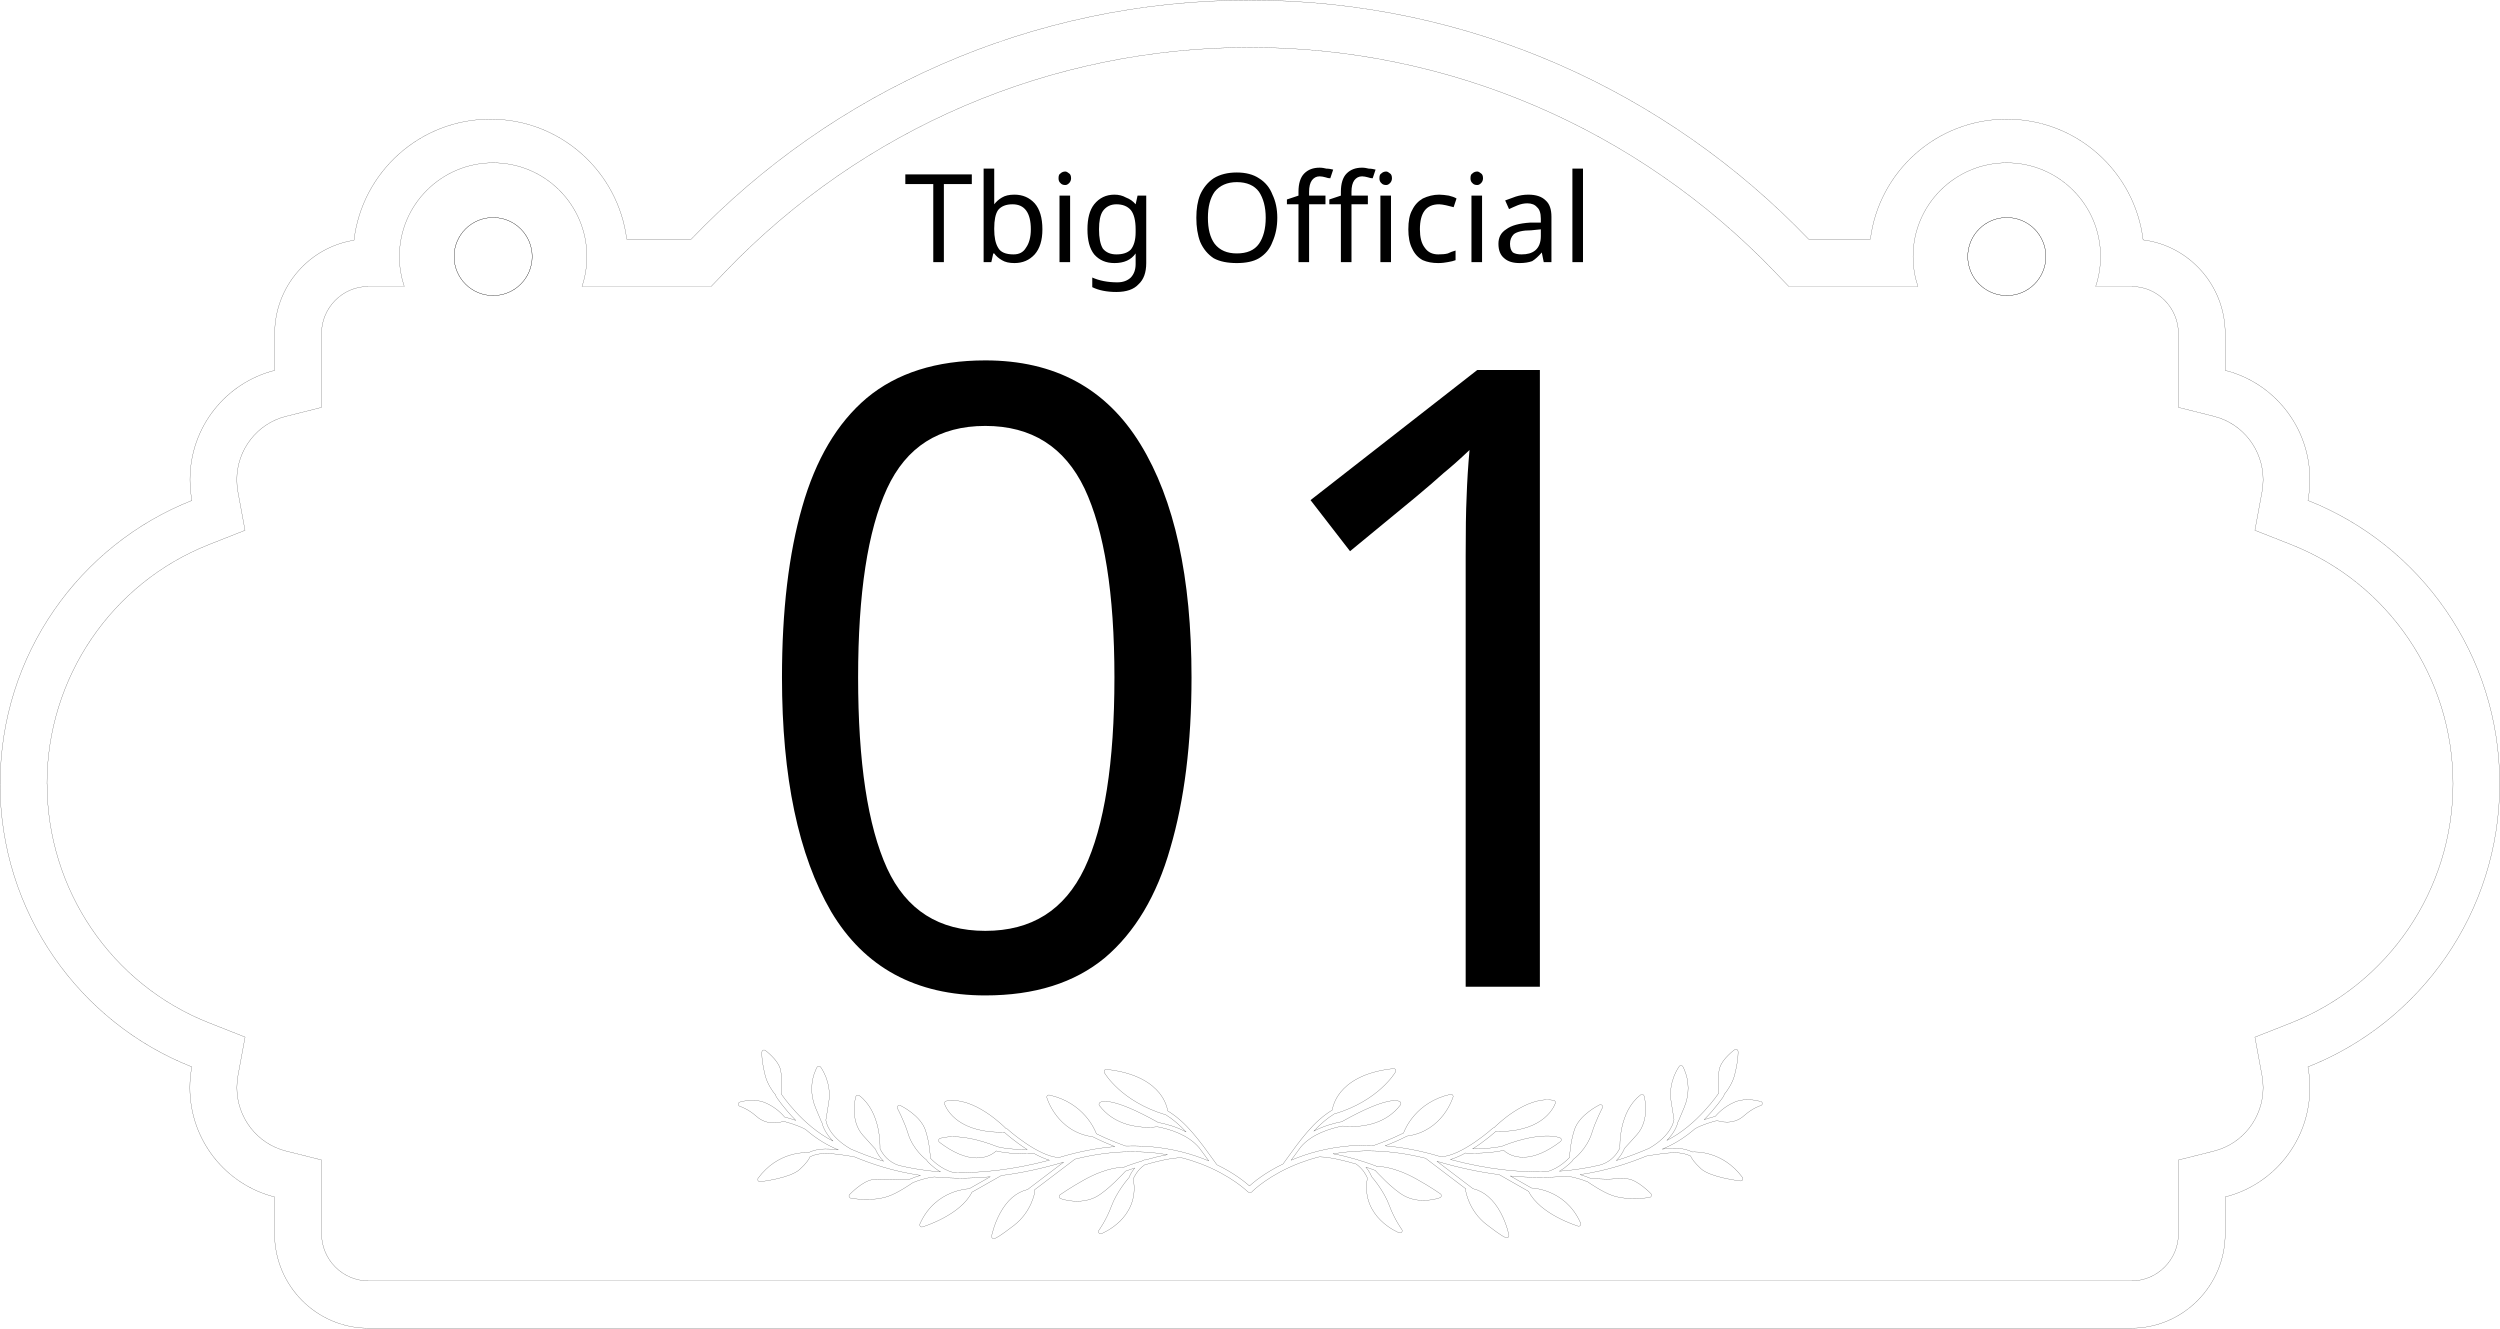
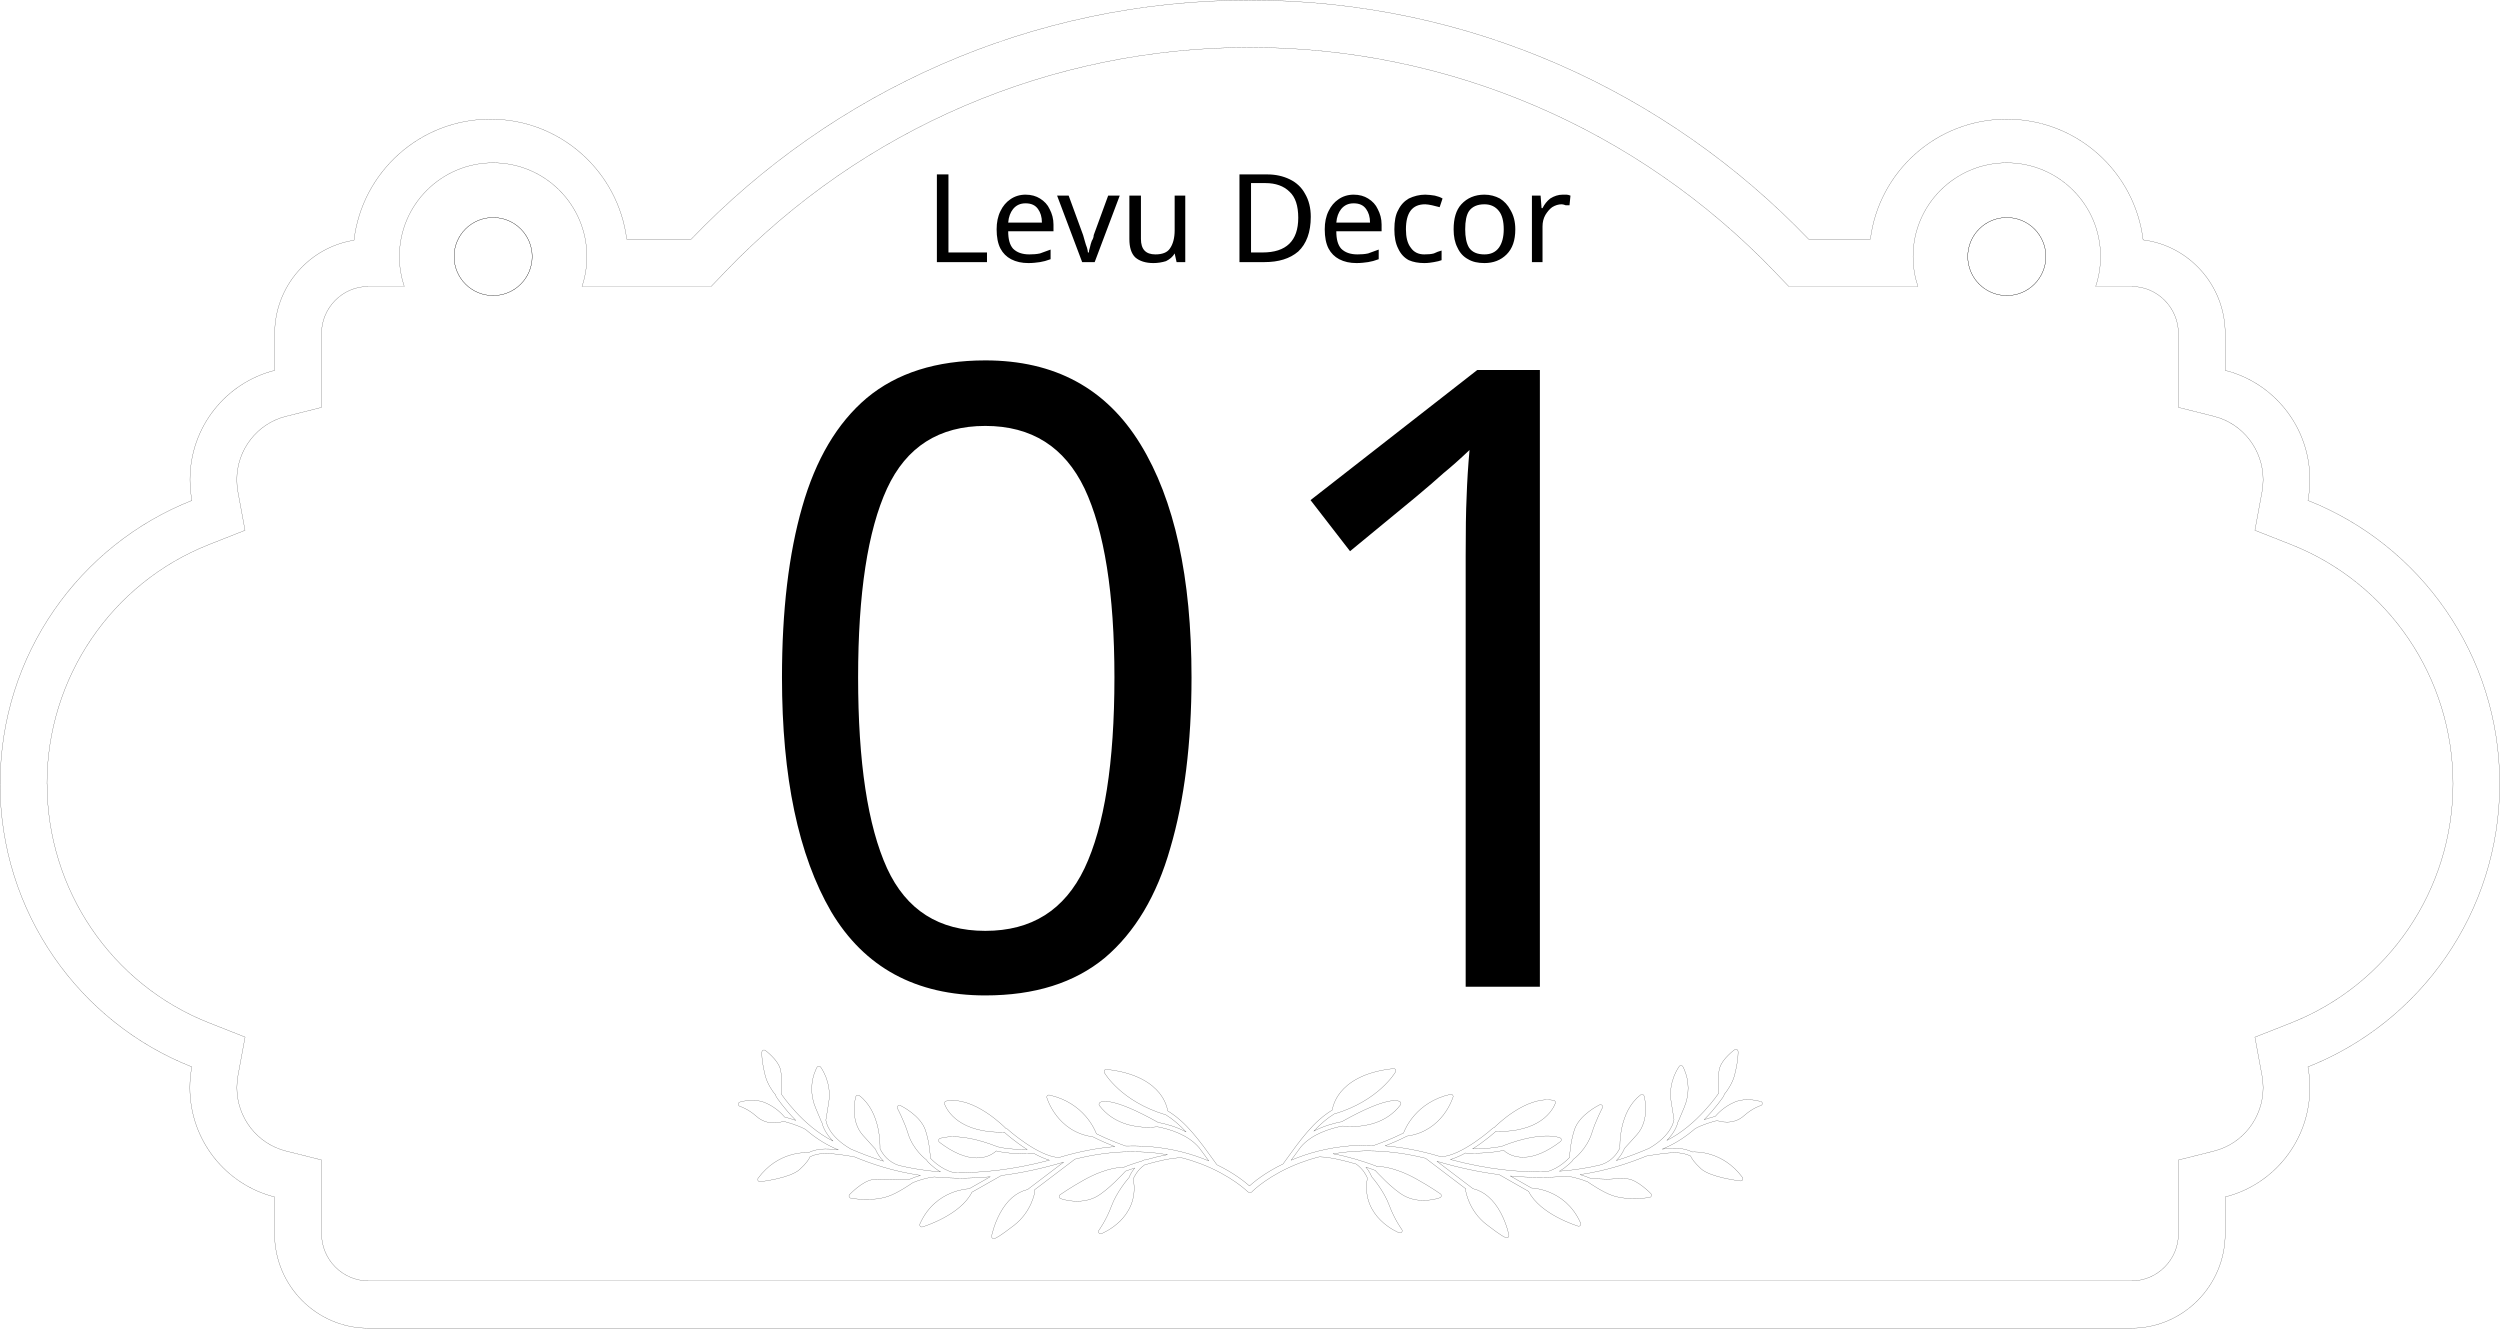
<svg xmlns="http://www.w3.org/2000/svg" xml:space="preserve" width="100%" height="100%" version="1.1" style="shape-rendering:geometricPrecision; text-rendering:geometricPrecision; image-rendering:optimizeQuality; fill-rule:evenodd; clip-rule:evenodd" viewBox="0 0 40.537 21.538">
  <g id="Layer_x0020_1">
    <g id="_1797810436464">
      <path style="fill:none;stroke:black;stroke-width:0.003;stroke-miterlimit:2.613" class="fil0 str0" d="M0.003 12.707c0,-2.089 1.289,-3.874 3.109,-4.592 -0.02,-0.109 -0.031,-0.222 -0.031,-0.337 0,-0.856 0.584,-1.574 1.373,-1.772l0 -0.598c0,-0.762 0.56,-1.399 1.286,-1.512 0.13,-1.106 1.071,-1.964 2.212,-1.964 1.135,0 2.072,0.849 2.21,1.946l1.046 0c2.291,-2.389 5.503,-3.875 9.059,-3.875 3.556,0 6.768,1.486 9.059,3.875l1.002 0c0.138,-1.098 1.075,-1.946 2.21,-1.946 1.139,0 2.078,0.855 2.212,1.958 0.748,0.093 1.331,0.74 1.331,1.518l0 0.598c0.788,0.198 1.373,0.916 1.373,1.772 0,0.115 -0.011,0.228 -0.031,0.337 1.82,0.718 3.109,2.503 3.109,4.592 0,2.089 -1.289,3.874 -3.109,4.592 0.02,0.109 0.031,0.222 0.031,0.337 0,0.856 -0.584,1.574 -1.373,1.772l0 0.598c0,0.841 -0.683,1.53 -1.517,1.53 -9.532,0 -19.063,0 -28.595,0 -0.834,0 -1.517,-0.688 -1.517,-1.53l0 -0.598c-0.788,-0.198 -1.373,-0.916 -1.373,-1.772 0,-0.115 0.011,-0.228 0.031,-0.337 -1.82,-0.718 -3.109,-2.503 -3.109,-4.592zm7.993 -9.18c0.35,0 0.633,0.284 0.633,0.633 0,0.35 -0.284,0.633 -0.633,0.633 -0.35,0 -0.633,-0.284 -0.633,-0.633 0,-0.35 0.284,-0.633 0.633,-0.633zm24.544 0c0.35,0 0.633,0.284 0.633,0.633 0,0.35 -0.284,0.633 -0.633,0.633 -0.35,0 -0.633,-0.284 -0.633,-0.633 0,-0.35 0.284,-0.633 0.633,-0.633z" />
      <path style="fill:none;stroke:black;stroke-width:0.003;stroke-miterlimit:2.613" class="fil0 str0" d="M28.54 17.859c-0.009,-0.003 -0.223,-0.068 -0.408,0.009 -0.178,0.074 -0.289,0.198 -0.319,0.234 -0.04,0.01 -0.107,0.028 -0.181,0.054 0.193,-0.195 0.308,-0.368 0.316,-0.381 0.006,-0.009 0.008,-0.018 0.008,-0.028l0.031 -0.039c0,0 0,-0 0,-0 0.004,-0.005 0.105,-0.136 0.14,-0.278 0.066,-0.267 0.056,-0.379 0.055,-0.384 -0.001,-0.013 -0.009,-0.024 -0.021,-0.029 -0.011,-0.005 -0.025,-0.004 -0.035,0.004 -0.008,0.006 -0.194,0.144 -0.24,0.29 -0.037,0.116 -0.023,0.331 -0.016,0.411 -0,0.001 -0.001,0.001 -0.001,0.002 -0.003,0.005 -0.345,0.52 -0.842,0.768 0.132,-0.133 0.17,-0.252 0.18,-0.299 0.003,-0.003 0.006,-0.007 0.007,-0.011l0.096 -0.228c0.085,-0.202 0.083,-0.428 -0.004,-0.622 -0.006,-0.013 -0.012,-0.025 -0.018,-0.036 -0.006,-0.011 -0.016,-0.018 -0.028,-0.019 -0.012,-0.001 -0.024,0.004 -0.031,0.014 -0.008,0.01 -0.184,0.25 -0.132,0.572l0.047 0.29c-0.002,0.004 -0.003,0.007 -0.003,0.011 -0,0.003 -0.029,0.242 -0.401,0.456 -0.15,0.064 -0.326,0.135 -0.532,0.198 0.066,-0.064 0.107,-0.135 0.133,-0.197l0.198 -0.219c0.222,-0.245 0.124,-0.616 0.12,-0.631 -0.003,-0.011 -0.012,-0.02 -0.023,-0.024 -0.011,-0.004 -0.023,-0.002 -0.032,0.005 -0.357,0.271 -0.339,0.83 -0.337,0.861 -0.046,0.097 -0.134,0.215 -0.304,0.273 -0.201,0.049 -0.427,0.087 -0.678,0.105 0.126,-0.073 0.208,-0.165 0.213,-0.171 0.005,-0.005 0.007,-0.012 0.009,-0.018 0.024,-0.017 0.226,-0.172 0.307,-0.438 0.058,-0.189 0.168,-0.399 0.169,-0.401 0.007,-0.013 0.005,-0.03 -0.006,-0.041 -0.01,-0.011 -0.027,-0.014 -0.041,-0.007 -0.013,0.007 -0.328,0.161 -0.407,0.404 -0.068,0.21 -0.078,0.417 -0.079,0.45 -0.001,0.001 -0.002,0.002 -0.004,0.003 -0.002,0.002 -0.163,0.18 -0.372,0.229 -0.442,0.011 -0.958,-0.04 -1.556,-0.2 0.081,-0.024 0.165,-0.062 0.246,-0.106 0.004,0.002 0.009,0.003 0.014,0.003 0.006,0 0.064,0.002 0.146,0.001 0.129,-0.002 0.317,-0.011 0.456,-0.048 0.031,0.03 0.103,0.084 0.218,0.105 0.034,0.006 0.07,0.009 0.106,0.009 0.179,-0.003 0.38,-0.088 0.599,-0.255 0.01,-0.008 0.015,-0.02 0.014,-0.033 -0.002,-0.013 -0.01,-0.023 -0.022,-0.028 -0.012,-0.005 -0.295,-0.114 -0.919,0.128 -0.003,0.001 -0.006,0.003 -0.009,0.005 -0.147,0.04 -0.365,0.047 -0.489,0.047 0.202,-0.127 0.361,-0.27 0.373,-0.281 0.001,-0.001 0.002,-0.002 0.002,-0.003 0.029,0.001 0.057,0.001 0.085,0.001 0.367,-0.005 0.583,-0.118 0.701,-0.216 0.141,-0.117 0.179,-0.238 0.181,-0.243 0.003,-0.01 0.002,-0.02 -0.003,-0.029 -0.005,-0.009 -0.014,-0.015 -0.024,-0.016 -0.448,-0.083 -0.945,0.422 -0.966,0.443 -0,0 -0.001,0.001 -0.001,0.001 -0.008,0 -0.016,0.003 -0.022,0.009 -0.005,0.005 -0.502,0.45 -0.84,0.462 -0.013,-0.004 -0.026,-0.008 -0.04,-0.012 -0.294,-0.087 -0.583,-0.142 -0.864,-0.165 0.099,-0.039 0.226,-0.093 0.356,-0.159 0.296,-0.039 0.482,-0.205 0.586,-0.339 0.115,-0.149 0.157,-0.288 0.159,-0.294 0.004,-0.012 0,-0.025 -0.008,-0.034 -0.009,-0.009 -0.021,-0.013 -0.033,-0.01 -0.561,0.126 -0.739,0.566 -0.762,0.628 -0.204,0.101 -0.397,0.172 -0.476,0.199 -0.094,-0.003 -0.188,-0.003 -0.28,0.002 -0.339,0.016 -0.663,0.083 -0.965,0.199 -0.035,0.013 -0.069,0.027 -0.102,0.041 0.053,-0.074 0.105,-0.144 0.155,-0.212 0.176,-0.212 0.475,-0.303 0.681,-0.343 0.022,0.003 0.083,0.01 0.167,0.009 0.206,-0.003 0.547,-0.057 0.771,-0.352 0.012,-0.015 0.009,-0.037 -0.006,-0.049 -0.026,-0.021 -0.193,-0.102 -0.946,0.322 -0.132,0.025 -0.299,0.071 -0.454,0.154 0.103,-0.111 0.21,-0.206 0.333,-0.281 0.003,-0 0.006,-0.001 0.009,-0.001 0.707,-0.213 0.973,-0.661 0.984,-0.68 0.007,-0.012 0.006,-0.026 -0.001,-0.037 -0.007,-0.011 -0.02,-0.017 -0.033,-0.016 -0.495,0.052 -0.739,0.236 -0.857,0.382 -0.1,0.124 -0.128,0.241 -0.136,0.291 -0.302,0.183 -0.513,0.477 -0.773,0.839l-0.024 0.034c-0.306,0.148 -0.488,0.305 -0.545,0.357 -0.07,-0.063 -0.247,-0.207 -0.529,-0.344l-0.024 -0.034c-0.26,-0.362 -0.471,-0.656 -0.773,-0.839 -0.008,-0.05 -0.036,-0.167 -0.136,-0.291 -0.117,-0.145 -0.361,-0.33 -0.857,-0.382 -0.013,-0.001 -0.026,0.005 -0.033,0.016 -0.007,0.011 -0.007,0.026 -0.001,0.037 0.011,0.019 0.277,0.467 0.984,0.68 0.003,0.001 0.006,0.001 0.009,0.001 0.122,0.075 0.23,0.17 0.333,0.281 -0.154,-0.084 -0.322,-0.13 -0.454,-0.155 -0.753,-0.423 -0.92,-0.342 -0.946,-0.322 -0.015,0.012 -0.018,0.034 -0.006,0.049 0.224,0.295 0.565,0.349 0.771,0.352 0.084,0.001 0.146,-0.006 0.167,-0.009 0.206,0.039 0.505,0.131 0.681,0.343 0.051,0.067 0.102,0.138 0.155,0.212 -0.033,-0.014 -0.066,-0.028 -0.102,-0.041 -0.302,-0.115 -0.627,-0.182 -0.965,-0.199 -0.092,-0.004 -0.186,-0.005 -0.28,-0.002 -0.079,-0.027 -0.272,-0.098 -0.476,-0.199 -0.023,-0.062 -0.201,-0.502 -0.762,-0.628 -0.012,-0.003 -0.025,0.001 -0.033,0.01 -0.009,0.009 -0.012,0.022 -0.008,0.034 0.002,0.006 0.043,0.146 0.159,0.294 0.104,0.134 0.289,0.3 0.586,0.339 0.13,0.066 0.257,0.12 0.357,0.159 -0.282,0.023 -0.571,0.078 -0.865,0.165 -0.013,0.004 -0.026,0.008 -0.04,0.012 -0.338,-0.013 -0.835,-0.458 -0.84,-0.463 -0.006,-0.006 -0.014,-0.008 -0.022,-0.009 -0,-0 -0.001,-0.001 -0.001,-0.001 -0.021,-0.021 -0.517,-0.526 -0.966,-0.443 -0.01,0.002 -0.019,0.008 -0.024,0.017 -0.005,0.009 -0.007,0.019 -0.004,0.029 0.002,0.005 0.04,0.126 0.181,0.243 0.118,0.098 0.334,0.211 0.701,0.216 0.027,0 0.056,0 0.085,-0.001 0.001,0.001 0.001,0.002 0.002,0.002 0.012,0.011 0.172,0.154 0.373,0.281 -0.124,-0 -0.342,-0.007 -0.489,-0.047 -0.003,-0.002 -0.006,-0.004 -0.009,-0.005 -0.624,-0.242 -0.907,-0.132 -0.919,-0.128 -0.012,0.005 -0.02,0.016 -0.022,0.028 -0.002,0.013 0.004,0.025 0.014,0.033 0.219,0.167 0.42,0.253 0.599,0.255 0.036,0 0.071,-0.002 0.106,-0.009 0.115,-0.021 0.186,-0.076 0.218,-0.105 0.138,0.036 0.327,0.046 0.456,0.048 0.082,0.001 0.14,-0.001 0.146,-0.001 0.005,-0 0.01,-0.001 0.014,-0.003 0.08,0.044 0.164,0.082 0.246,0.106 -0.598,0.159 -1.114,0.211 -1.556,0.2 -0.209,-0.049 -0.37,-0.227 -0.372,-0.229 -0.001,-0.001 -0.002,-0.002 -0.003,-0.003 -0.001,-0.033 -0.011,-0.24 -0.079,-0.45 -0.079,-0.243 -0.394,-0.398 -0.407,-0.404 -0.014,-0.007 -0.03,-0.004 -0.041,0.007 -0.01,0.011 -0.013,0.028 -0.006,0.041 0.001,0.002 0.111,0.211 0.169,0.401 0.081,0.266 0.283,0.42 0.307,0.438 0.001,0.007 0.004,0.013 0.009,0.018 0.006,0.007 0.088,0.098 0.213,0.171 -0.251,-0.018 -0.476,-0.057 -0.678,-0.105 -0.169,-0.058 -0.258,-0.175 -0.304,-0.273 0.001,-0.031 0.02,-0.59 -0.337,-0.861 -0.009,-0.007 -0.021,-0.009 -0.033,-0.005 -0.011,0.004 -0.02,0.013 -0.023,0.024 -0.004,0.016 -0.103,0.386 0.12,0.631l0.198 0.219c0.026,0.062 0.068,0.134 0.133,0.197 -0.206,-0.063 -0.382,-0.134 -0.532,-0.198 -0.372,-0.214 -0.401,-0.453 -0.401,-0.456 -0,-0.004 -0.002,-0.008 -0.003,-0.011l0.047 -0.29c0.052,-0.322 -0.124,-0.562 -0.132,-0.572 -0.007,-0.01 -0.019,-0.015 -0.031,-0.014 -0.012,0.001 -0.023,0.008 -0.028,0.019 -0.006,0.012 -0.012,0.024 -0.018,0.036 -0.088,0.193 -0.089,0.42 -0.004,0.622l0.096 0.228c0.002,0.004 0.004,0.008 0.007,0.011 0.01,0.047 0.048,0.166 0.18,0.299 -0.498,-0.248 -0.839,-0.763 -0.842,-0.768 -0,-0.001 -0.001,-0.001 -0.001,-0.002 0.007,-0.081 0.021,-0.295 -0.016,-0.411 -0.047,-0.147 -0.232,-0.284 -0.24,-0.29 -0.01,-0.007 -0.024,-0.009 -0.035,-0.004 -0.012,0.005 -0.019,0.016 -0.021,0.029 -0,0.005 -0.011,0.116 0.055,0.384 0.035,0.143 0.136,0.273 0.14,0.278 0,0 0,0 0,0l0.032 0.039c-0.001,0.01 0.002,0.019 0.008,0.028 0.009,0.013 0.123,0.186 0.316,0.381 -0.074,-0.026 -0.141,-0.044 -0.181,-0.054 -0.03,-0.036 -0.14,-0.16 -0.319,-0.234 -0.185,-0.077 -0.399,-0.012 -0.408,-0.009 -0.015,0.005 -0.025,0.019 -0.025,0.035 0,0.016 0.011,0.029 0.026,0.034 0.002,0.001 0.13,0.038 0.272,0.165 0.088,0.079 0.188,0.102 0.271,0.103 0.078,0.001 0.14,-0.017 0.165,-0.025 0.07,0.018 0.231,0.063 0.353,0.129 0.136,0.117 0.297,0.229 0.477,0.308 0.019,0.008 0.039,0.017 0.06,0.026 -0.22,-0.027 -0.355,-0.019 -0.489,0.046 -0.051,-0.004 -0.493,-0.021 -0.813,0.413 -0.008,0.011 -0.009,0.027 -0.002,0.039 0.006,0.011 0.018,0.018 0.03,0.018 0.001,0 0.003,-0 0.004,-0 0.02,-0.002 0.484,-0.056 0.641,-0.198 0.113,-0.102 0.154,-0.172 0.168,-0.206 0.156,-0.076 0.32,-0.067 0.717,0 0.271,0.112 0.626,0.236 1.074,0.301 0,0 0.001,0 0.001,0 -0.065,0.019 -0.123,0.041 -0.17,0.061 -0.039,0.004 -0.144,0.012 -0.262,0.013 -0.05,0 -0.095,-0.003 -0.138,-0.006 -0.069,-0.005 -0.134,-0.009 -0.21,0.002 -0.161,0.024 -0.361,0.232 -0.37,0.241 -0.009,0.009 -0.012,0.023 -0.008,0.035 0.004,0.012 0.014,0.022 0.027,0.024 0.007,0.001 0.104,0.02 0.235,0.021 0.11,0.002 0.243,-0.008 0.366,-0.049 0.162,-0.053 0.39,-0.213 0.399,-0.219 0.002,-0.001 0.004,-0.003 0.005,-0.004 0.091,-0.037 0.22,-0.08 0.349,-0.093 0.293,0.027 0.596,0.026 0.908,-0.003l-0.343 0.195c-0.042,0.002 -0.159,0.013 -0.297,0.071 -0.157,0.065 -0.371,0.205 -0.501,0.499 -0.006,0.013 -0.003,0.027 0.006,0.038 0.007,0.008 0.016,0.012 0.026,0.012 0.004,0 0.007,-0 0.011,-0.002 0.025,-0.008 0.615,-0.191 0.801,-0.563l0.476 -0.27c0.325,-0.041 0.66,-0.113 1.003,-0.215 0.003,-0.001 0.005,-0.001 0.008,-0.002 -0.154,0.117 -0.387,0.294 -0.585,0.444 -0.181,0.042 -0.336,0.176 -0.45,0.391 -0.097,0.182 -0.132,0.356 -0.133,0.364 -0.003,0.016 0.005,0.033 0.021,0.039 0.003,0.002 0.007,0.003 0.013,0.003 0.024,0 0.085,-0.028 0.328,-0.215 0.29,-0.224 0.338,-0.541 0.34,-0.554 0.001,-0.009 -0.001,-0.017 -0.005,-0.024 0.263,-0.199 0.561,-0.426 0.655,-0.497 0.598,-0.15 1.102,-0.142 1.5,-0.072 -0.122,0.021 -0.249,0.054 -0.361,0.086 -0.01,-0.003 -0.02,-0.002 -0.029,0.004 -0.005,0.003 -0.009,0.006 -0.014,0.009 -0.159,0.048 -0.277,0.093 -0.288,0.097 -0.006,0.002 -0.01,0.006 -0.014,0.01 -0.029,-0.002 -0.266,-0.009 -0.647,0.203 -0.226,0.126 -0.386,0.239 -0.388,0.24 -0.011,0.008 -0.016,0.021 -0.015,0.034 0.002,0.013 0.01,0.024 0.023,0.029 0.007,0.003 0.115,0.041 0.256,0.043 0.098,0.001 0.212,-0.015 0.32,-0.072 0.19,-0.101 0.465,-0.404 0.477,-0.417 0,-0 0,-0.001 0.001,-0.001 0.004,-0 0.008,-0.001 0.012,-0.002 0.002,-0.001 0.054,-0.021 0.136,-0.048 -0.058,0.07 -0.084,0.134 -0.092,0.155 -0.031,0.035 -0.201,0.236 -0.286,0.464 -0.087,0.235 -0.203,0.39 -0.204,0.392 -0.009,0.013 -0.009,0.03 0,0.043 0.007,0.009 0.017,0.014 0.028,0.014 0.004,0 0.009,-0.001 0.013,-0.002 0.006,-0.003 0.162,-0.065 0.304,-0.205 0.131,-0.13 0.274,-0.354 0.213,-0.683 0.012,-0.03 0.062,-0.141 0.182,-0.227 0.185,-0.055 0.421,-0.114 0.598,-0.117 0.116,0.029 0.22,0.063 0.312,0.098 0.498,0.189 0.763,0.453 0.766,0.455 0.009,0.009 0.021,0.014 0.033,0.014 0.012,0 0.024,-0.004 0.034,-0.014 0.002,-0.003 0.005,-0.005 0.006,-0.008 0.003,-0.002 0.005,-0.004 0.007,-0.006 0.003,-0.003 0.267,-0.266 0.766,-0.455 0.092,-0.035 0.196,-0.069 0.312,-0.098 0.177,0.003 0.413,0.062 0.598,0.117 0.12,0.085 0.17,0.197 0.182,0.227 -0.061,0.329 0.082,0.553 0.213,0.683 0.142,0.141 0.297,0.203 0.304,0.205 0.004,0.002 0.009,0.003 0.013,0.002 0.011,-0 0.021,-0.005 0.028,-0.014 0.009,-0.013 0.009,-0.03 0,-0.043 -0.001,-0.002 -0.117,-0.157 -0.204,-0.392 -0.085,-0.228 -0.255,-0.428 -0.286,-0.464 -0.008,-0.021 -0.035,-0.085 -0.093,-0.155 0.082,0.027 0.134,0.047 0.136,0.048 0.004,0.002 0.008,0.002 0.012,0.002 0,0 0.001,0.001 0.001,0.001 0.012,0.013 0.287,0.317 0.477,0.417 0.109,0.058 0.223,0.074 0.32,0.072 0.141,-0.002 0.248,-0.04 0.255,-0.043 0.012,-0.004 0.021,-0.016 0.023,-0.029 0.002,-0.013 -0.004,-0.026 -0.015,-0.034 -0.002,-0.001 -0.162,-0.115 -0.388,-0.24 -0.382,-0.213 -0.618,-0.205 -0.647,-0.203 -0.004,-0.004 -0.008,-0.008 -0.014,-0.01 -0.011,-0.004 -0.129,-0.049 -0.288,-0.097 -0.005,-0.003 -0.009,-0.006 -0.014,-0.009 -0.009,-0.006 -0.02,-0.007 -0.029,-0.004 -0.112,-0.033 -0.239,-0.065 -0.361,-0.086 0.397,-0.069 0.901,-0.077 1.5,0.072 0.093,0.071 0.392,0.299 0.655,0.497 -0.005,0.007 -0.007,0.016 -0.005,0.024 0.002,0.013 0.05,0.331 0.34,0.554 0.243,0.187 0.304,0.216 0.328,0.215 0.005,-0 0.009,-0.002 0.013,-0.003 0.015,-0.007 0.024,-0.023 0.021,-0.039 -0.001,-0.007 -0.036,-0.182 -0.133,-0.364 -0.115,-0.215 -0.269,-0.348 -0.45,-0.391 -0.198,-0.15 -0.431,-0.327 -0.585,-0.444 0.002,0.001 0.005,0.001 0.008,0.002 0.343,0.102 0.677,0.173 1.003,0.215l0.476 0.271c0.186,0.372 0.776,0.555 0.801,0.563 0.004,0.001 0.007,0.002 0.011,0.002 0.01,-0 0.019,-0.004 0.026,-0.012 0.009,-0.01 0.011,-0.025 0.006,-0.038 -0.13,-0.295 -0.344,-0.434 -0.501,-0.499 -0.138,-0.058 -0.256,-0.069 -0.297,-0.071l-0.343 -0.195c0.312,0.029 0.615,0.031 0.908,0.003 0.129,0.013 0.257,0.056 0.349,0.093 0.001,0.002 0.003,0.003 0.005,0.004 0.01,0.007 0.238,0.166 0.399,0.219 0.124,0.041 0.257,0.05 0.366,0.049 0.131,-0.002 0.228,-0.02 0.235,-0.021 0.013,-0.002 0.023,-0.012 0.027,-0.024 0.004,-0.012 0.001,-0.026 -0.008,-0.035 -0.008,-0.009 -0.209,-0.216 -0.37,-0.24 -0.075,-0.011 -0.141,-0.007 -0.21,-0.002 -0.043,0.003 -0.088,0.006 -0.138,0.006 -0.118,-0.001 -0.223,-0.01 -0.261,-0.013 -0.047,-0.02 -0.105,-0.042 -0.17,-0.061 0,-0 0.001,-0 0.001,-0 0.447,-0.066 0.803,-0.19 1.074,-0.301 0.397,-0.067 0.562,-0.076 0.717,-0 0.015,0.034 0.056,0.104 0.168,0.206 0.157,0.142 0.621,0.195 0.641,0.198 0.001,0 0.003,0 0.004,0 0.012,-0 0.024,-0.007 0.03,-0.018 0.007,-0.012 0.006,-0.027 -0.002,-0.039 -0.32,-0.433 -0.762,-0.416 -0.813,-0.413 -0.134,-0.064 -0.269,-0.072 -0.489,-0.046 0.021,-0.009 0.041,-0.018 0.06,-0.026 0.18,-0.079 0.341,-0.191 0.477,-0.308 0.122,-0.067 0.283,-0.112 0.353,-0.129 0.025,0.008 0.088,0.026 0.165,0.025 0.083,-0.001 0.183,-0.024 0.271,-0.103 0.142,-0.127 0.27,-0.165 0.272,-0.165 0.015,-0.004 0.026,-0.018 0.026,-0.034 0,-0.016 -0.01,-0.03 -0.025,-0.034z" />
      <path style="fill:none;stroke:black;stroke-width:0.003;stroke-miterlimit:2.613" class="fil0 str0" d="M0.763 12.707c0,1.716 1.044,3.255 2.626,3.878l0.585 0.231 -0.115 0.623c-0.012,0.065 -0.018,0.131 -0.018,0.197 0,0.486 0.329,0.911 0.796,1.028l0.577 0.145 0 1.197c0,0.418 0.342,0.763 0.757,0.763 9.532,0 19.063,0 28.595,0 0.415,0 0.757,-0.345 0.757,-0.763l0 -1.197 0.577 -0.145c0.467,-0.117 0.796,-0.542 0.796,-1.028 0,-0.066 -0.006,-0.132 -0.018,-0.196l-0.115 -0.623 0.586 -0.231c1.581,-0.624 2.626,-2.162 2.626,-3.878 0,-1.716 -1.044,-3.255 -2.626,-3.878l-0.586 -0.231 0.115 -0.623c0.012,-0.065 0.018,-0.131 0.018,-0.197 0,-0.486 -0.329,-0.911 -0.796,-1.028l-0.577 -0.145 0 -1.197c0,-0.418 -0.342,-0.764 -0.757,-0.764l-0.585 0c0.051,-0.152 0.079,-0.315 0.079,-0.485 0,-0.839 -0.68,-1.52 -1.52,-1.52 -0.839,0 -1.52,0.68 -1.52,1.52 0,0.169 0.028,0.332 0.079,0.485l-2.094 0 -0.224 -0.234c-2.227,-2.322 -5.286,-3.642 -8.513,-3.642 -3.222,0 -6.274,1.307 -8.513,3.642l-0.224 0.234 -2.094 0c0.051,-0.152 0.079,-0.315 0.079,-0.485 0,-0.839 -0.68,-1.52 -1.52,-1.52 -0.839,0 -1.52,0.68 -1.52,1.52 0,0.169 0.028,0.332 0.079,0.485l-0.585 0c-0.415,0 -0.757,0.345 -0.757,0.764l0 1.197 -0.577 0.145c-0.467,0.117 -0.796,0.543 -0.796,1.028 0,0.066 0.006,0.132 0.018,0.197l0.115 0.623 -0.585 0.231c-1.581,0.624 -2.626,2.162 -2.626,3.878zm31.777 -9.18c0.35,0 0.633,0.284 0.633,0.633 0,0.35 -0.284,0.633 -0.633,0.633 -0.35,0 -0.633,-0.284 -0.633,-0.633 0,-0.35 0.284,-0.633 0.633,-0.633zm-24.544 0c0.35,0 0.633,0.284 0.633,0.633 0,0.35 -0.284,0.633 -0.633,0.633 -0.35,0 -0.633,-0.284 -0.633,-0.633 0,-0.35 0.284,-0.633 0.633,-0.633z" />
-       <text text-anchor="middle" id="tenshop" x="20" y="16" font-size="14" style="font-family: TBIGWTB;">01</text>
-       <text style="font-family: TBIGFC;" id="slogan" class="slogan" x="20.25" y="4.25" font-size="2" text-anchor="middle">Tbig Official</text>
+       <text text-anchor="middle" id="tenshop" x="20" y="16" font-size="14" style="font-family: LEVUWTB;">01</text>
+       <text style="font-family: LEVUFC;" id="slogan" class="slogan" x="20.25" y="4.25" font-size="2" text-anchor="middle">Levu Decor</text>
    </g>
  </g>
</svg>
